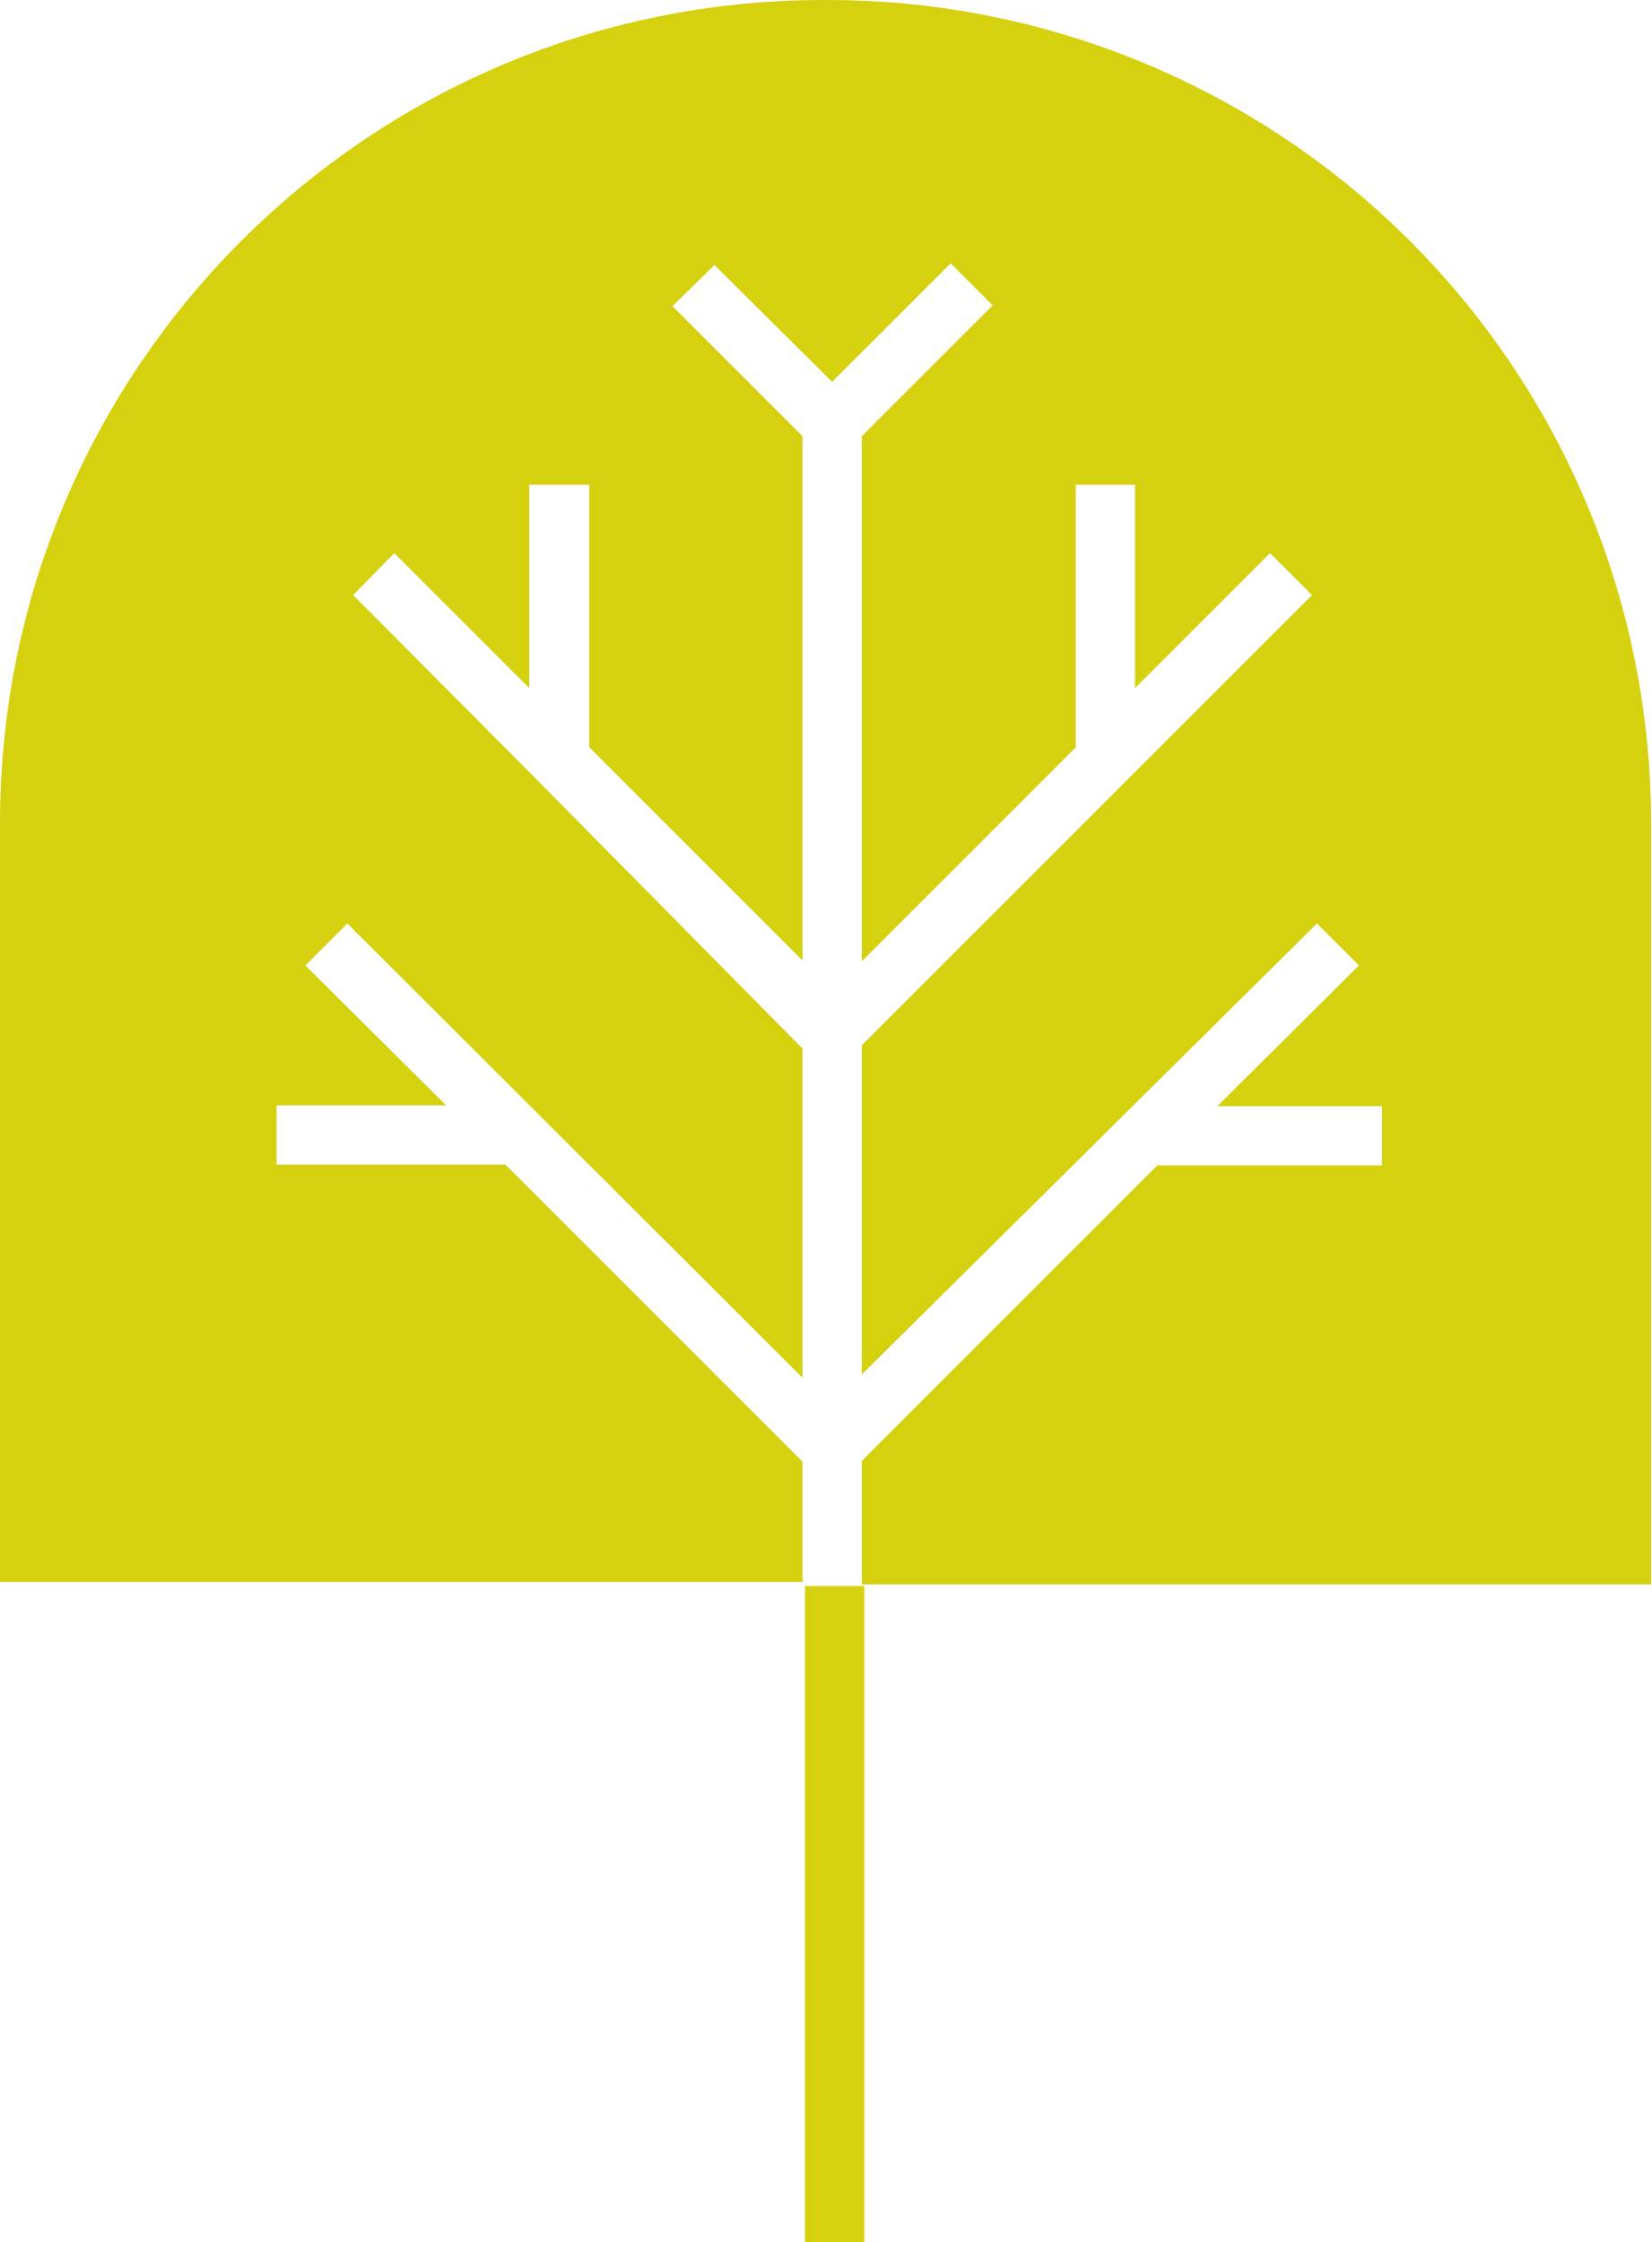
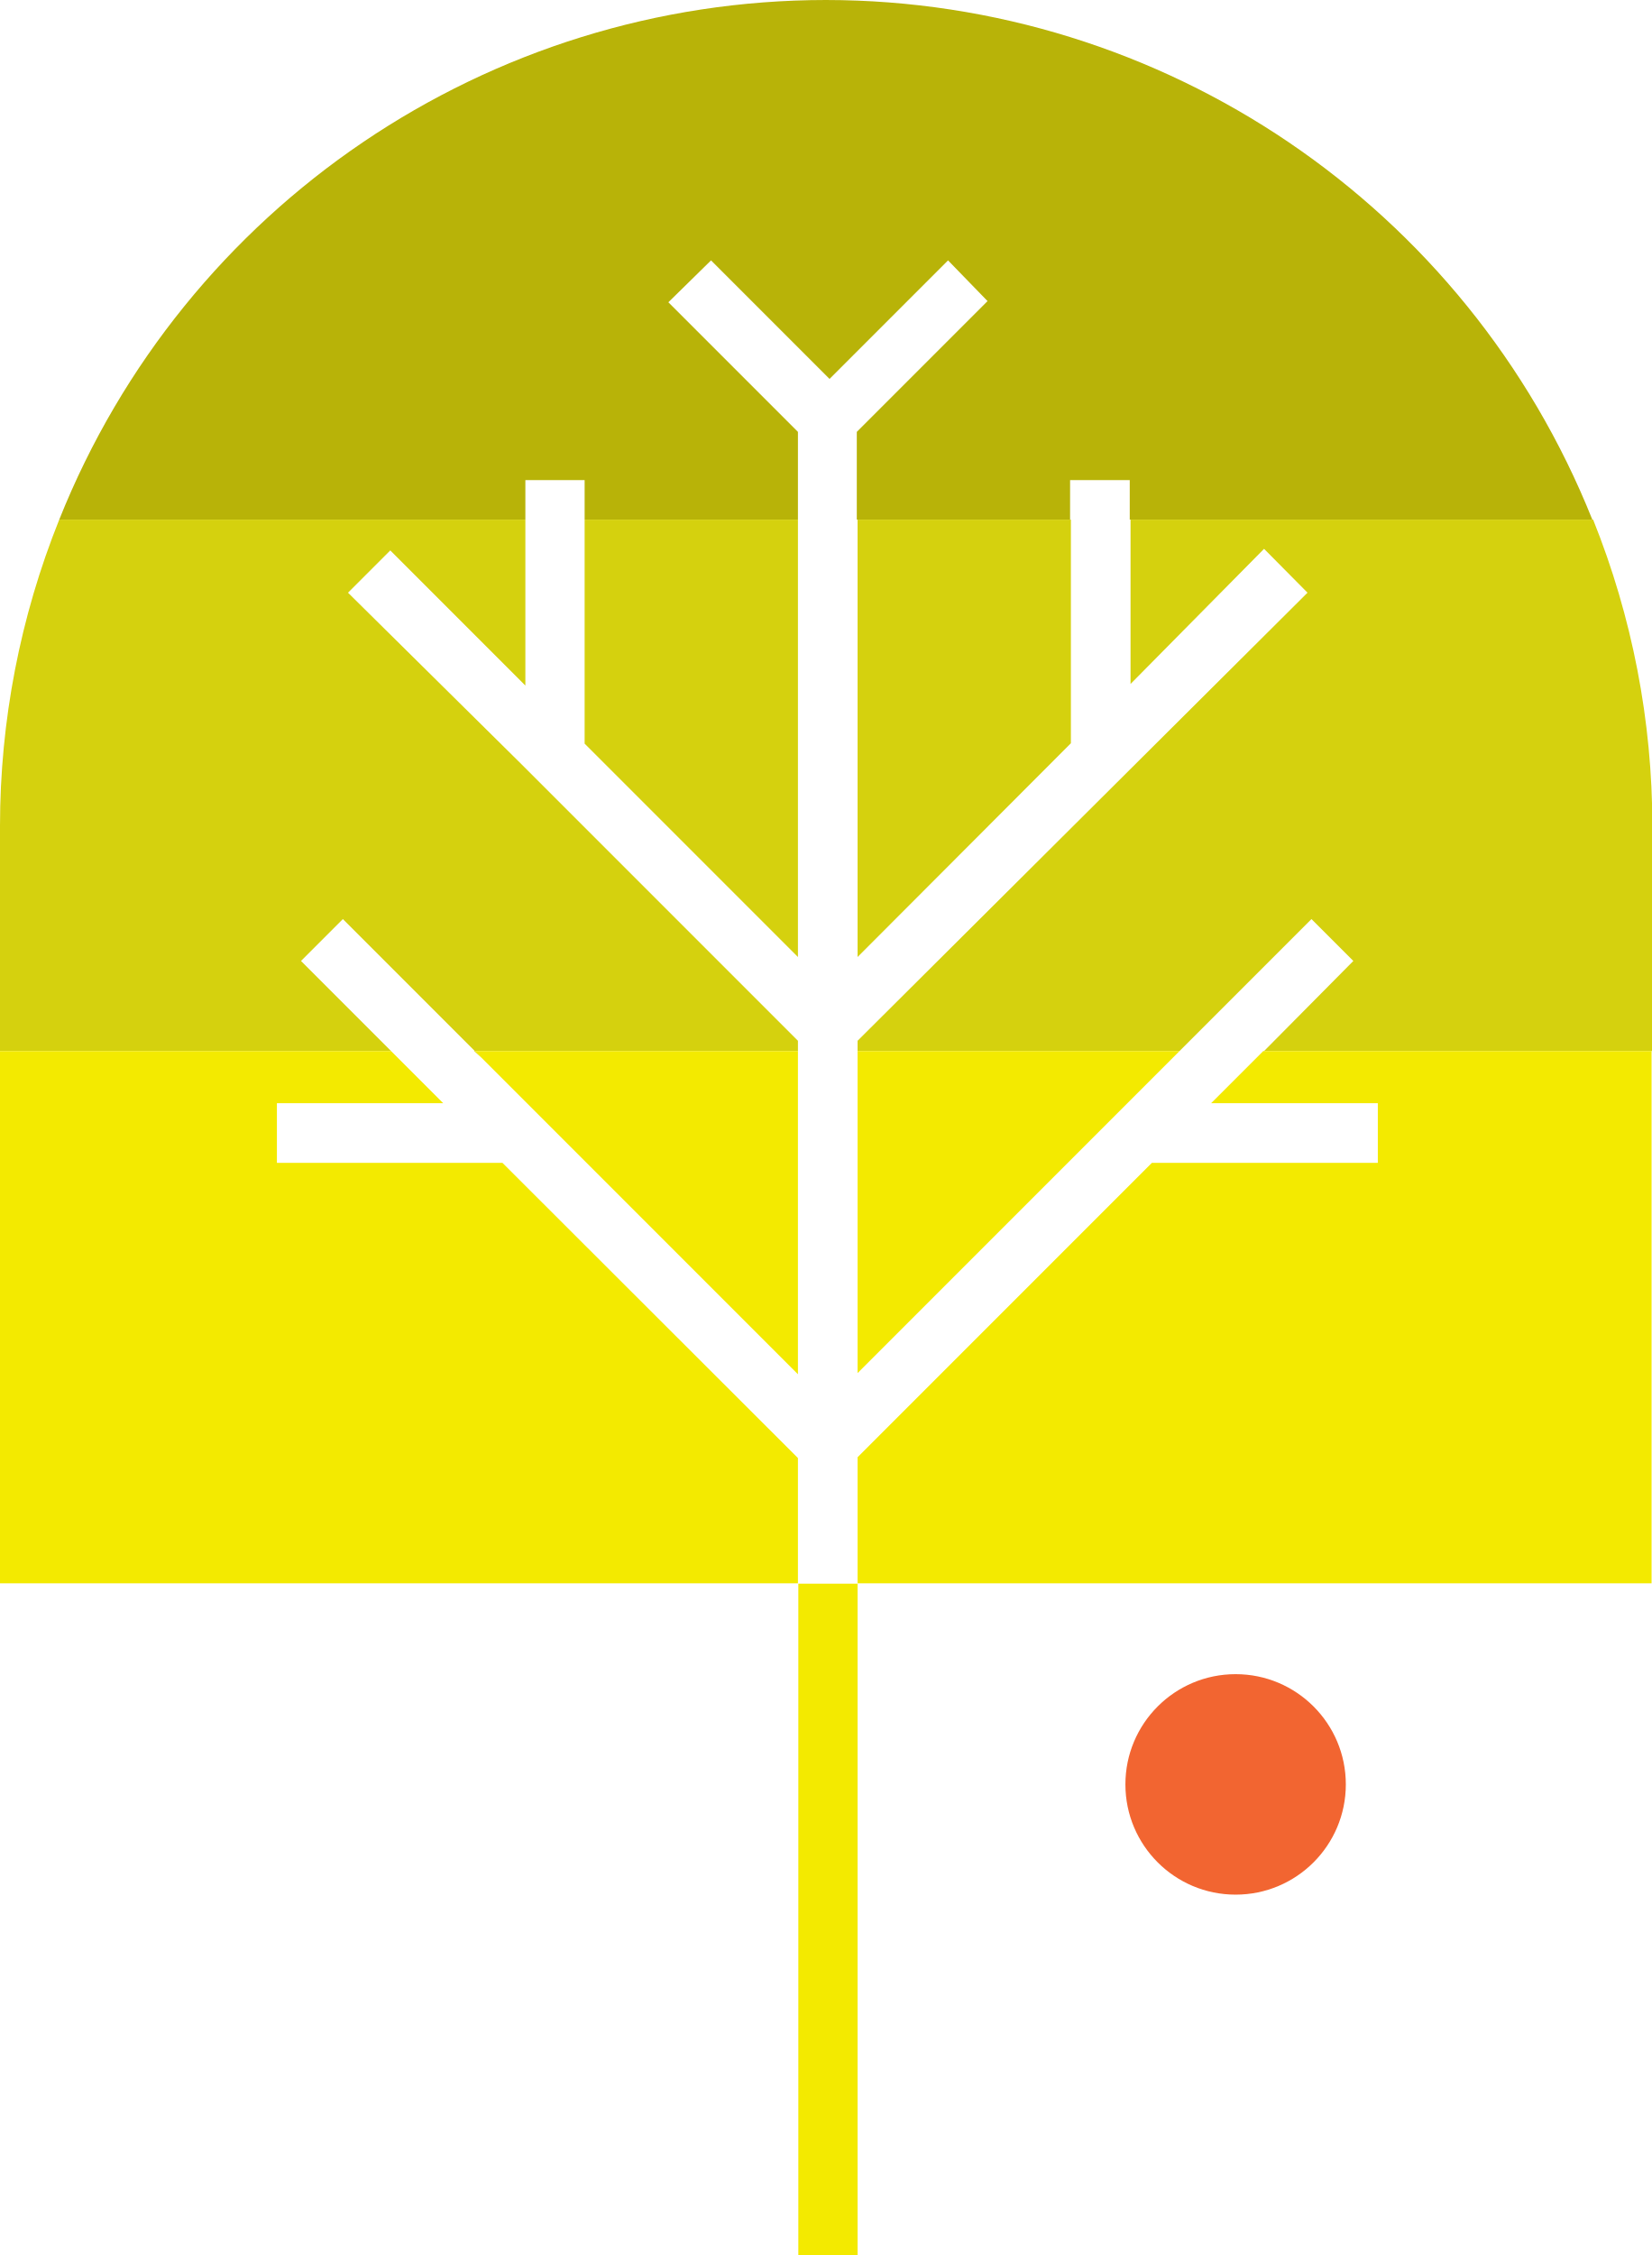
- <svg xmlns="http://www.w3.org/2000/svg" viewBox="0 0 20.06 27.24">
+ <svg xmlns="http://www.w3.org/2000/svg" viewBox="0 0 41.81 57.07">
+   <path d="m34.07 45.16a2.79 2.79 0 1 1 -2.79-2.79 2.79 2.79 0 0 1 2.79 2.79z" fill="#f26531" />
+   <path d="m20.96 40.08v16.99" fill="none" stroke="#f3ea00" stroke-width="1.5" />
+   <path d="m20.91 0a20.91 20.91 0 0 0 -19.41 13.15h11.8v-1h1.5v1h5.4v-2.22l-3.28-3.28 1.08-1.06 3 3 3-3 1 1.03-3.31 3.31v2.22h5.4v-1h1.51v1h11.71a20.91 20.91 0 0 0 -19.4-13.15z" fill="#b8b308" />
  <g fill="#d5d10e">
-     <path d="m10 0a10 10 0 0 0 -10 10v9.22h9.75v-1.46l-3.61-3.61h-2.78v-.72h2.06l-1.71-1.7.51-.51 5.53 5.52v-4l-3.35-3.39-2.11-2.12.5-.51 1.64 1.64v-2.47h.73v3.19l2.59 2.59v-6.37l-1.58-1.58.51-.5 1.43 1.42 1.44-1.44.51.51-1.59 1.59v6.38l2.6-2.6v-3.19h.72v2.47l1.64-1.64.51.51-5.47 5.47v4l5.53-5.48.51.51-1.72 1.71h2v.72h-2.73l-3.59 3.59v1.5h9.59v-9.25a10 10 0 0 0 -10.06-10z" />
-     <path d="m9.78 19.27h.72v7.97h-.72z" />
+     <path d="m14.8 13.87v4.95l5.4 5.4v-10.35-.72h-5.4z" />
+     <path d="m0 20.9v5.7h9.9l-2.28-2.28 1.06-1.06 3.51 3.51-.19-.17h8.2v-.26l-7-7-4.39-4.34 1.07-1.07 3.42 3.42v-4.2h-11.8a20.81 20.81 0 0 0 -1.5 7.75z" />
+     <path d="m21.71 13.87v10.35l5.4-5.41v-4.94-.72h-5.4z" />
+     <path d="m28.62 13.15v4.16l3.38-3.42 1.1 1.11-11.39 11.34v.26h8.15l-.17.17 3.51-3.51 1.06 1.06-2.26 2.28h9.83v-5.7a20.81 20.81 0 0 0 -1.5-7.75z" />
  </g>
+   <path d="m31.98 26.6-1.32 1.32h4.22v1.51h-5.72l-7.45 7.45v3.19h20.1v-13.47z" fill="#f3ea00" />
+   <path d="m12.19 26.77 8.01 8.01v-8.01-.17h-8.18z" fill="#f3ea00" />
+   <path d="m0 40.07h20.2v-3.17l-7.48-7.47h-5.71v-1.51h4.21l-1.32-1.32h-9.9z" fill="#f3ea00" />
+   <path d="m21.71 26.6v.17 7.98l7.98-7.98.17-.17z" fill="#f3ea00" />
</svg>
